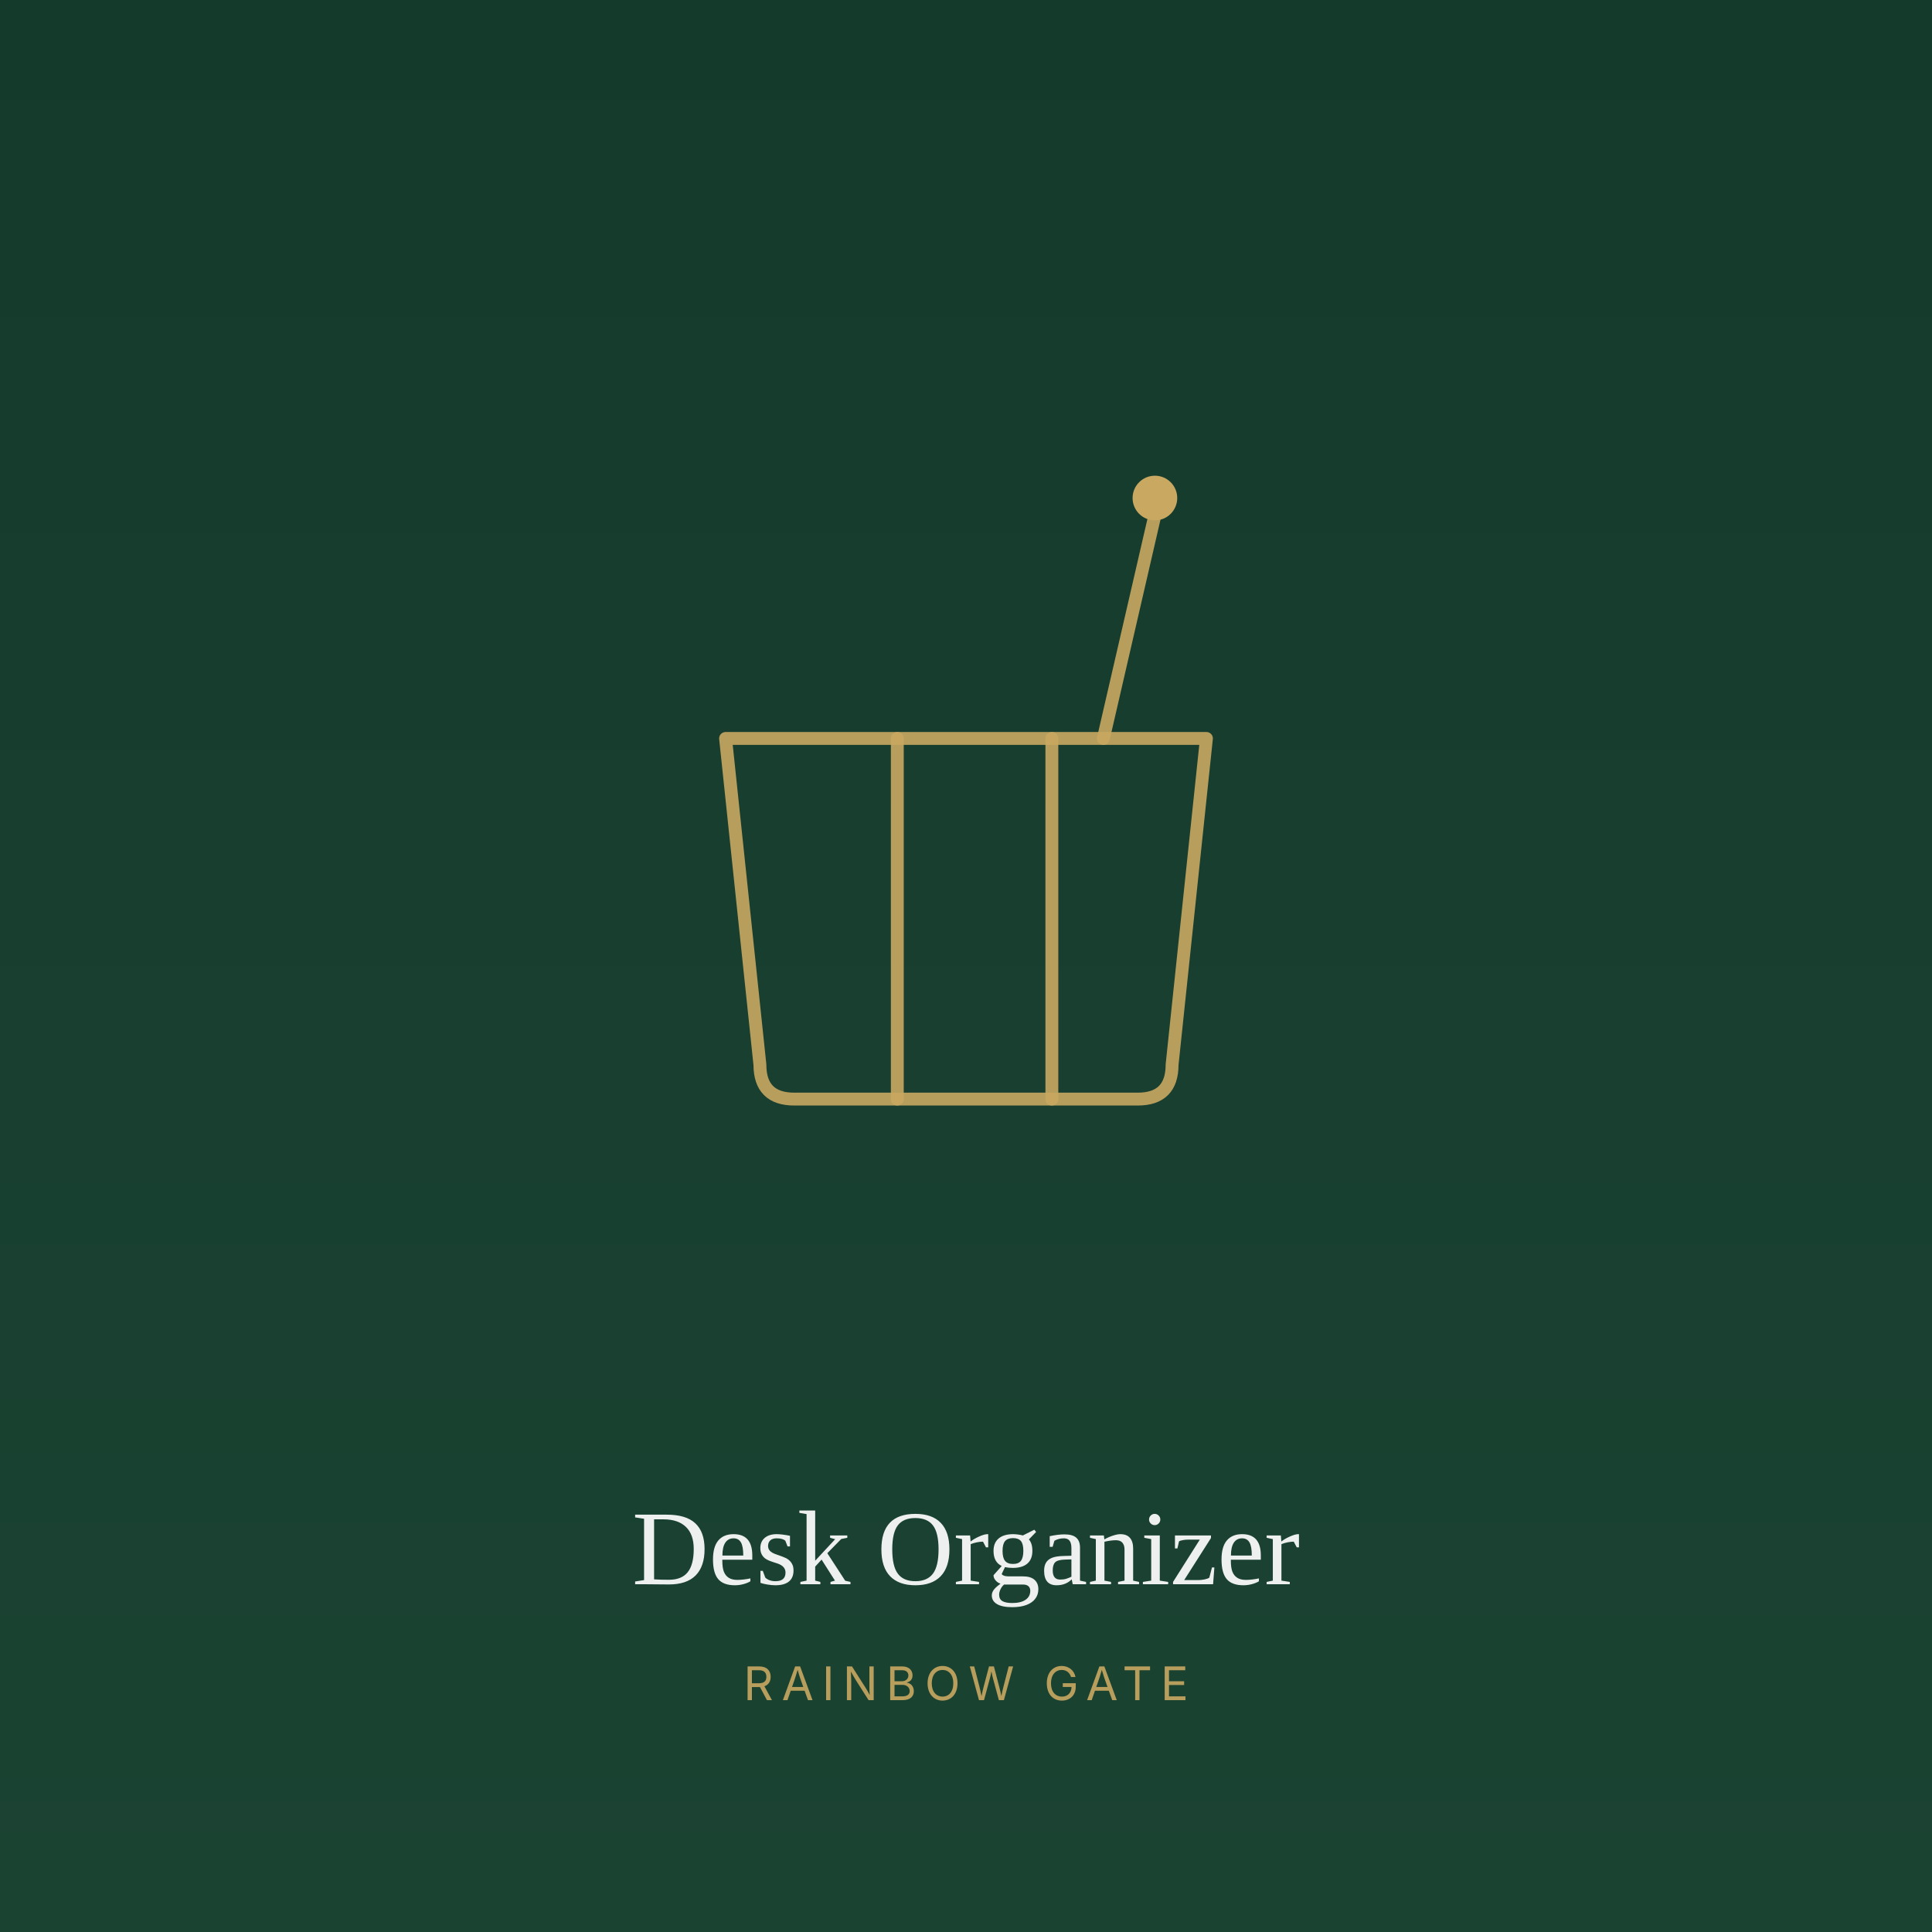
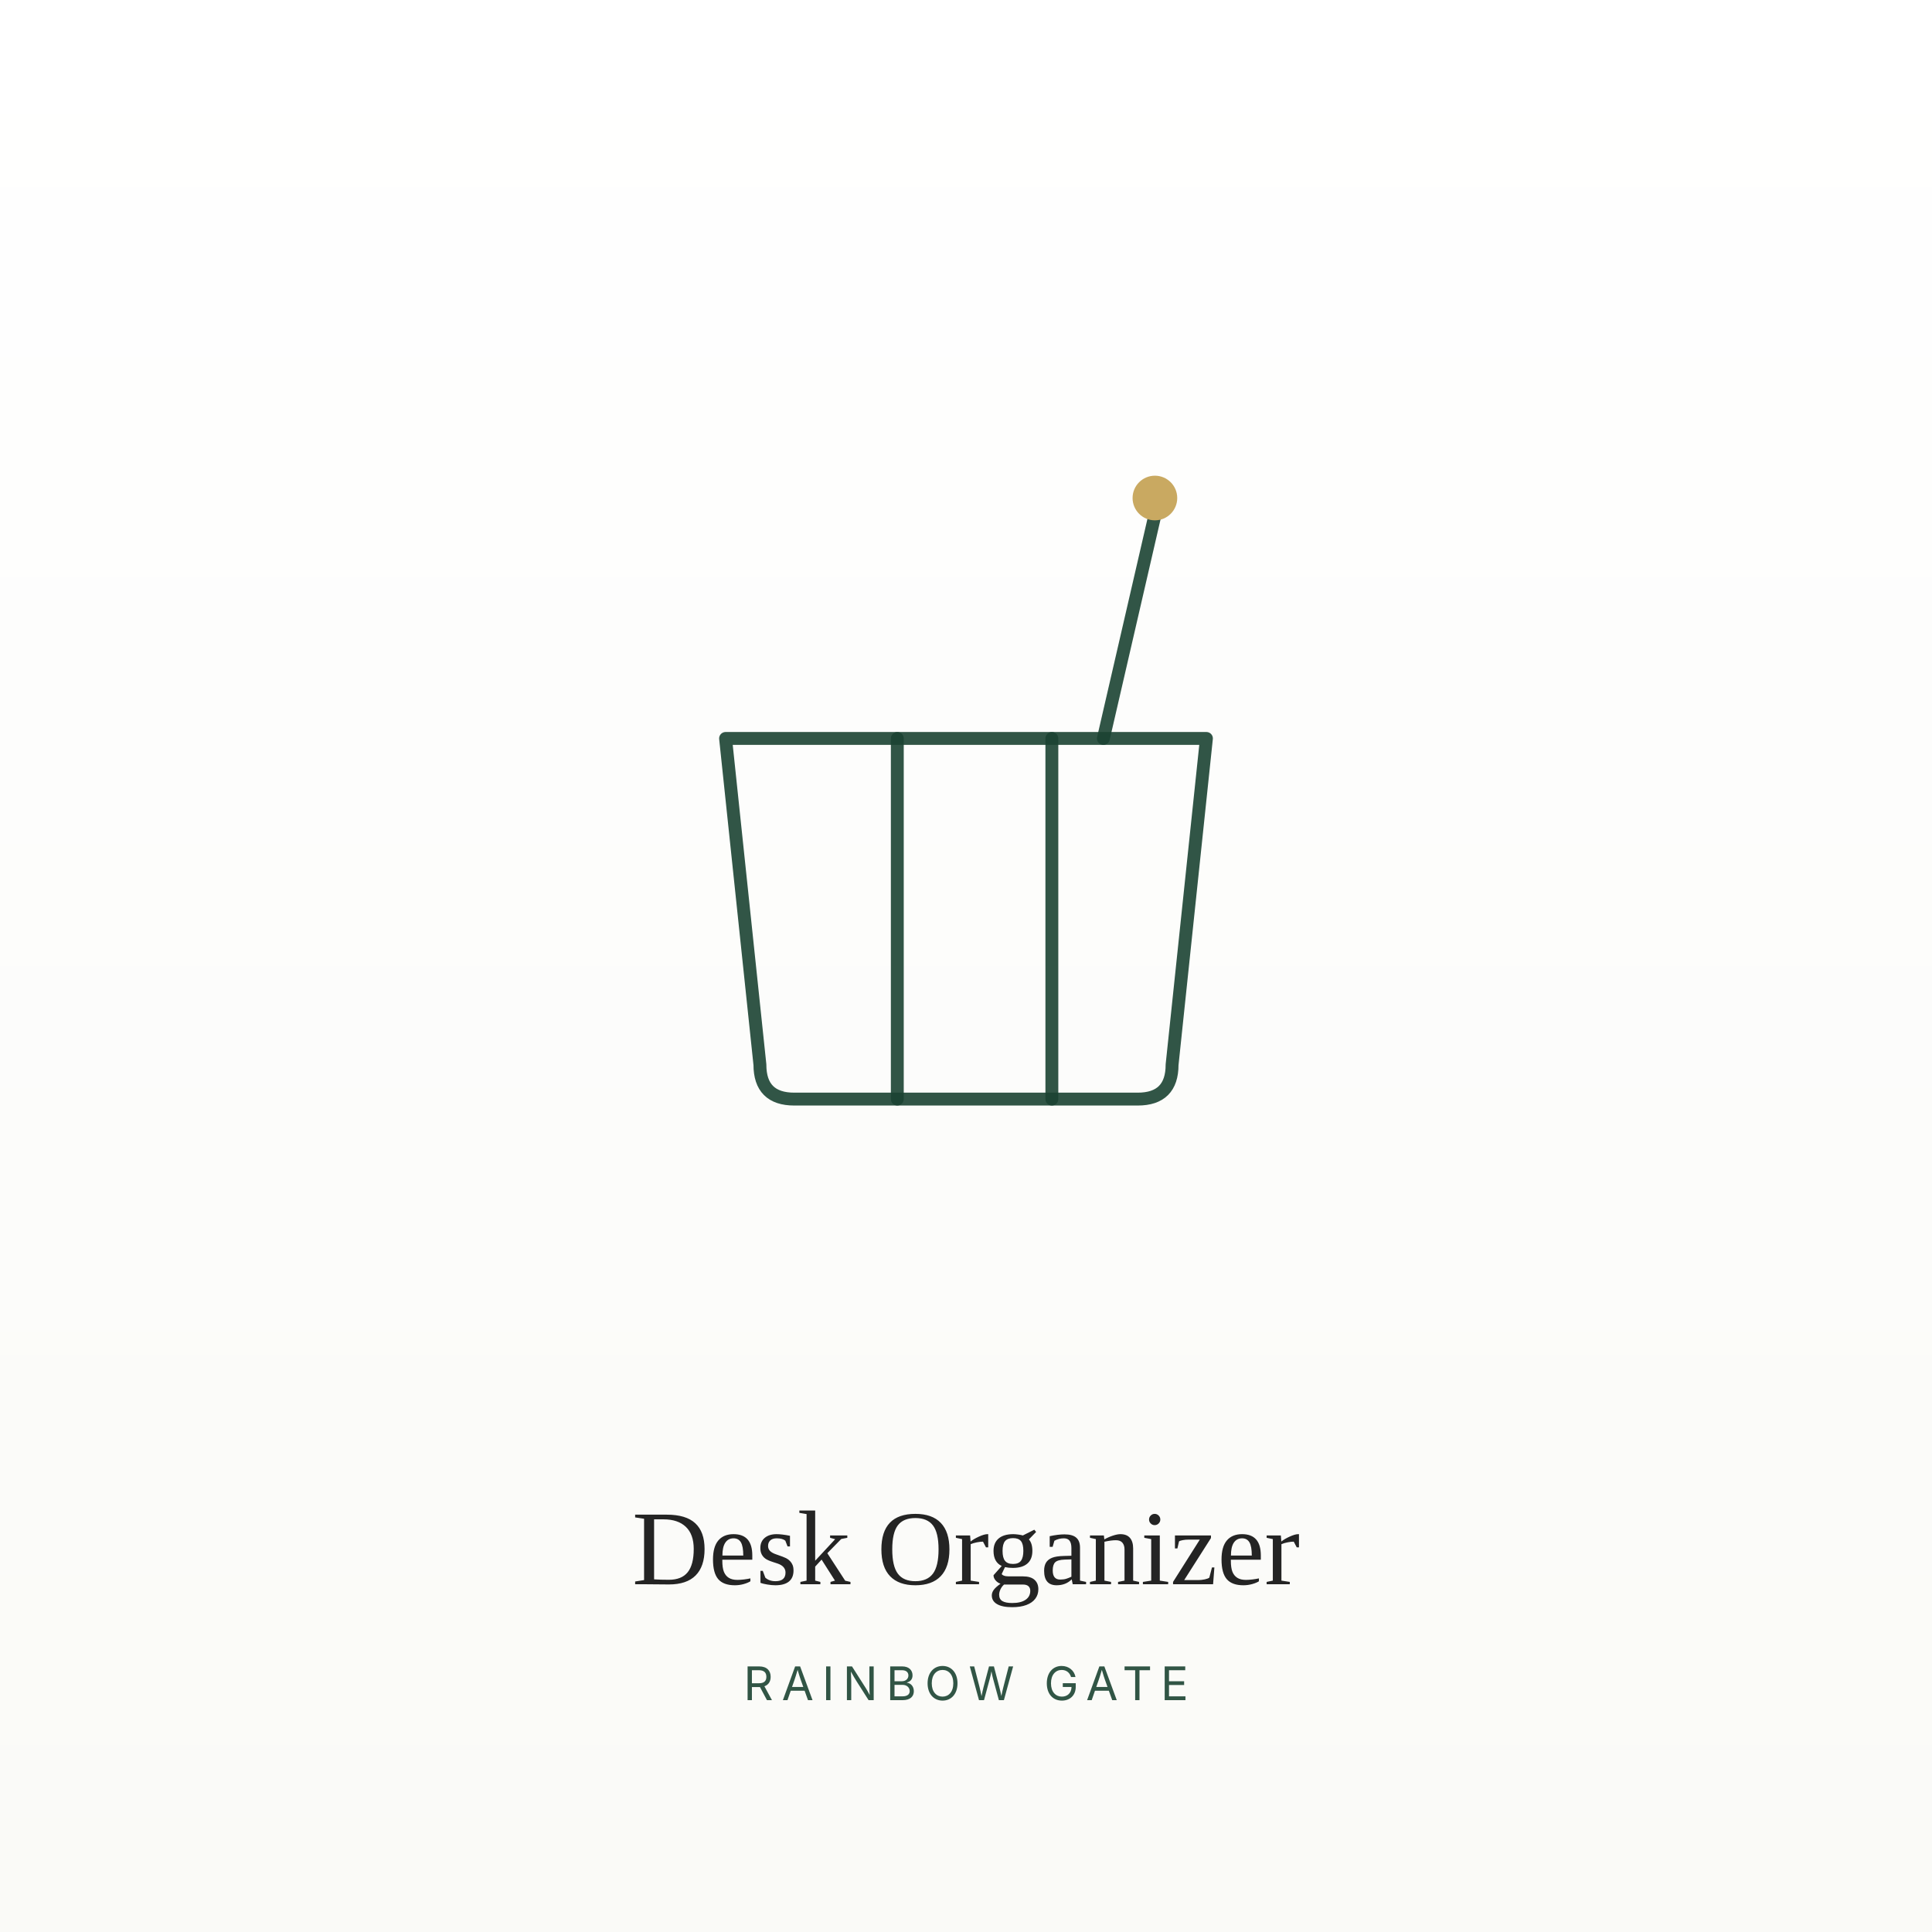
<svg xmlns="http://www.w3.org/2000/svg" viewBox="0 0 1000 1000" width="1000" height="1000" role="img">
  <defs>
    <linearGradient id="bg" x1="0" y1="0" x2="0" y2="1">
-       <stop offset="0" stop-color="#143A2C" />
-       <stop offset="1" stop-color="#1B4332" />
+       <stop offset="0" stop-color="#FFFFFF" />
+       <stop offset="1" stop-color="#FAFAF7" />
    </linearGradient>
  </defs>
  <rect width="1000" height="1000" fill="url(#bg)" />
-   <g transform="translate(500 400) scale(4.444444)" fill="none" stroke="#C9A961" stroke-opacity="0.9" stroke-width="1.5" stroke-linecap="round" stroke-linejoin="round">
+   <g transform="translate(500 400) scale(4.444444)" fill="none" stroke="#1B4332" stroke-opacity="0.9" stroke-width="1.5" stroke-linecap="round" stroke-linejoin="round">
    <path d="M-28 -4 L28 -4 L24 34 Q24 38 20 38 L-20 38 Q-24 38 -24 34 Z" />
    <line x1="-8" y1="-4" x2="-8" y2="38" />
    <line x1="10" y1="-4" x2="10" y2="38" />
    <line x1="16" y1="-4" x2="22" y2="-30" />
    <circle cx="22" cy="-32" r="2.6" fill="#C9A961" stroke="none" />
  </g>
-   <text x="500" y="820" text-anchor="middle" font-family="Georgia, 'Times New Roman', serif" font-size="55" fill="#FFFFFF" fill-opacity="0.92">Desk Organizer</text>
-   <text x="500" y="880" text-anchor="middle" font-family="Inter, Helvetica, Arial, sans-serif" font-size="24" letter-spacing="4.32" fill="#C9A961" fill-opacity="0.9">RAINBOW GATE</text>
+   <text x="500" y="820" text-anchor="middle" font-family="Georgia, 'Times New Roman', serif" font-size="55" fill="#1A1A1A" fill-opacity="0.95">Desk Organizer</text>
+   <text x="500" y="880" text-anchor="middle" font-family="Inter, Helvetica, Arial, sans-serif" font-size="24" letter-spacing="4.32" fill="#1B4332" fill-opacity="0.9">RAINBOW GATE</text>
</svg>
